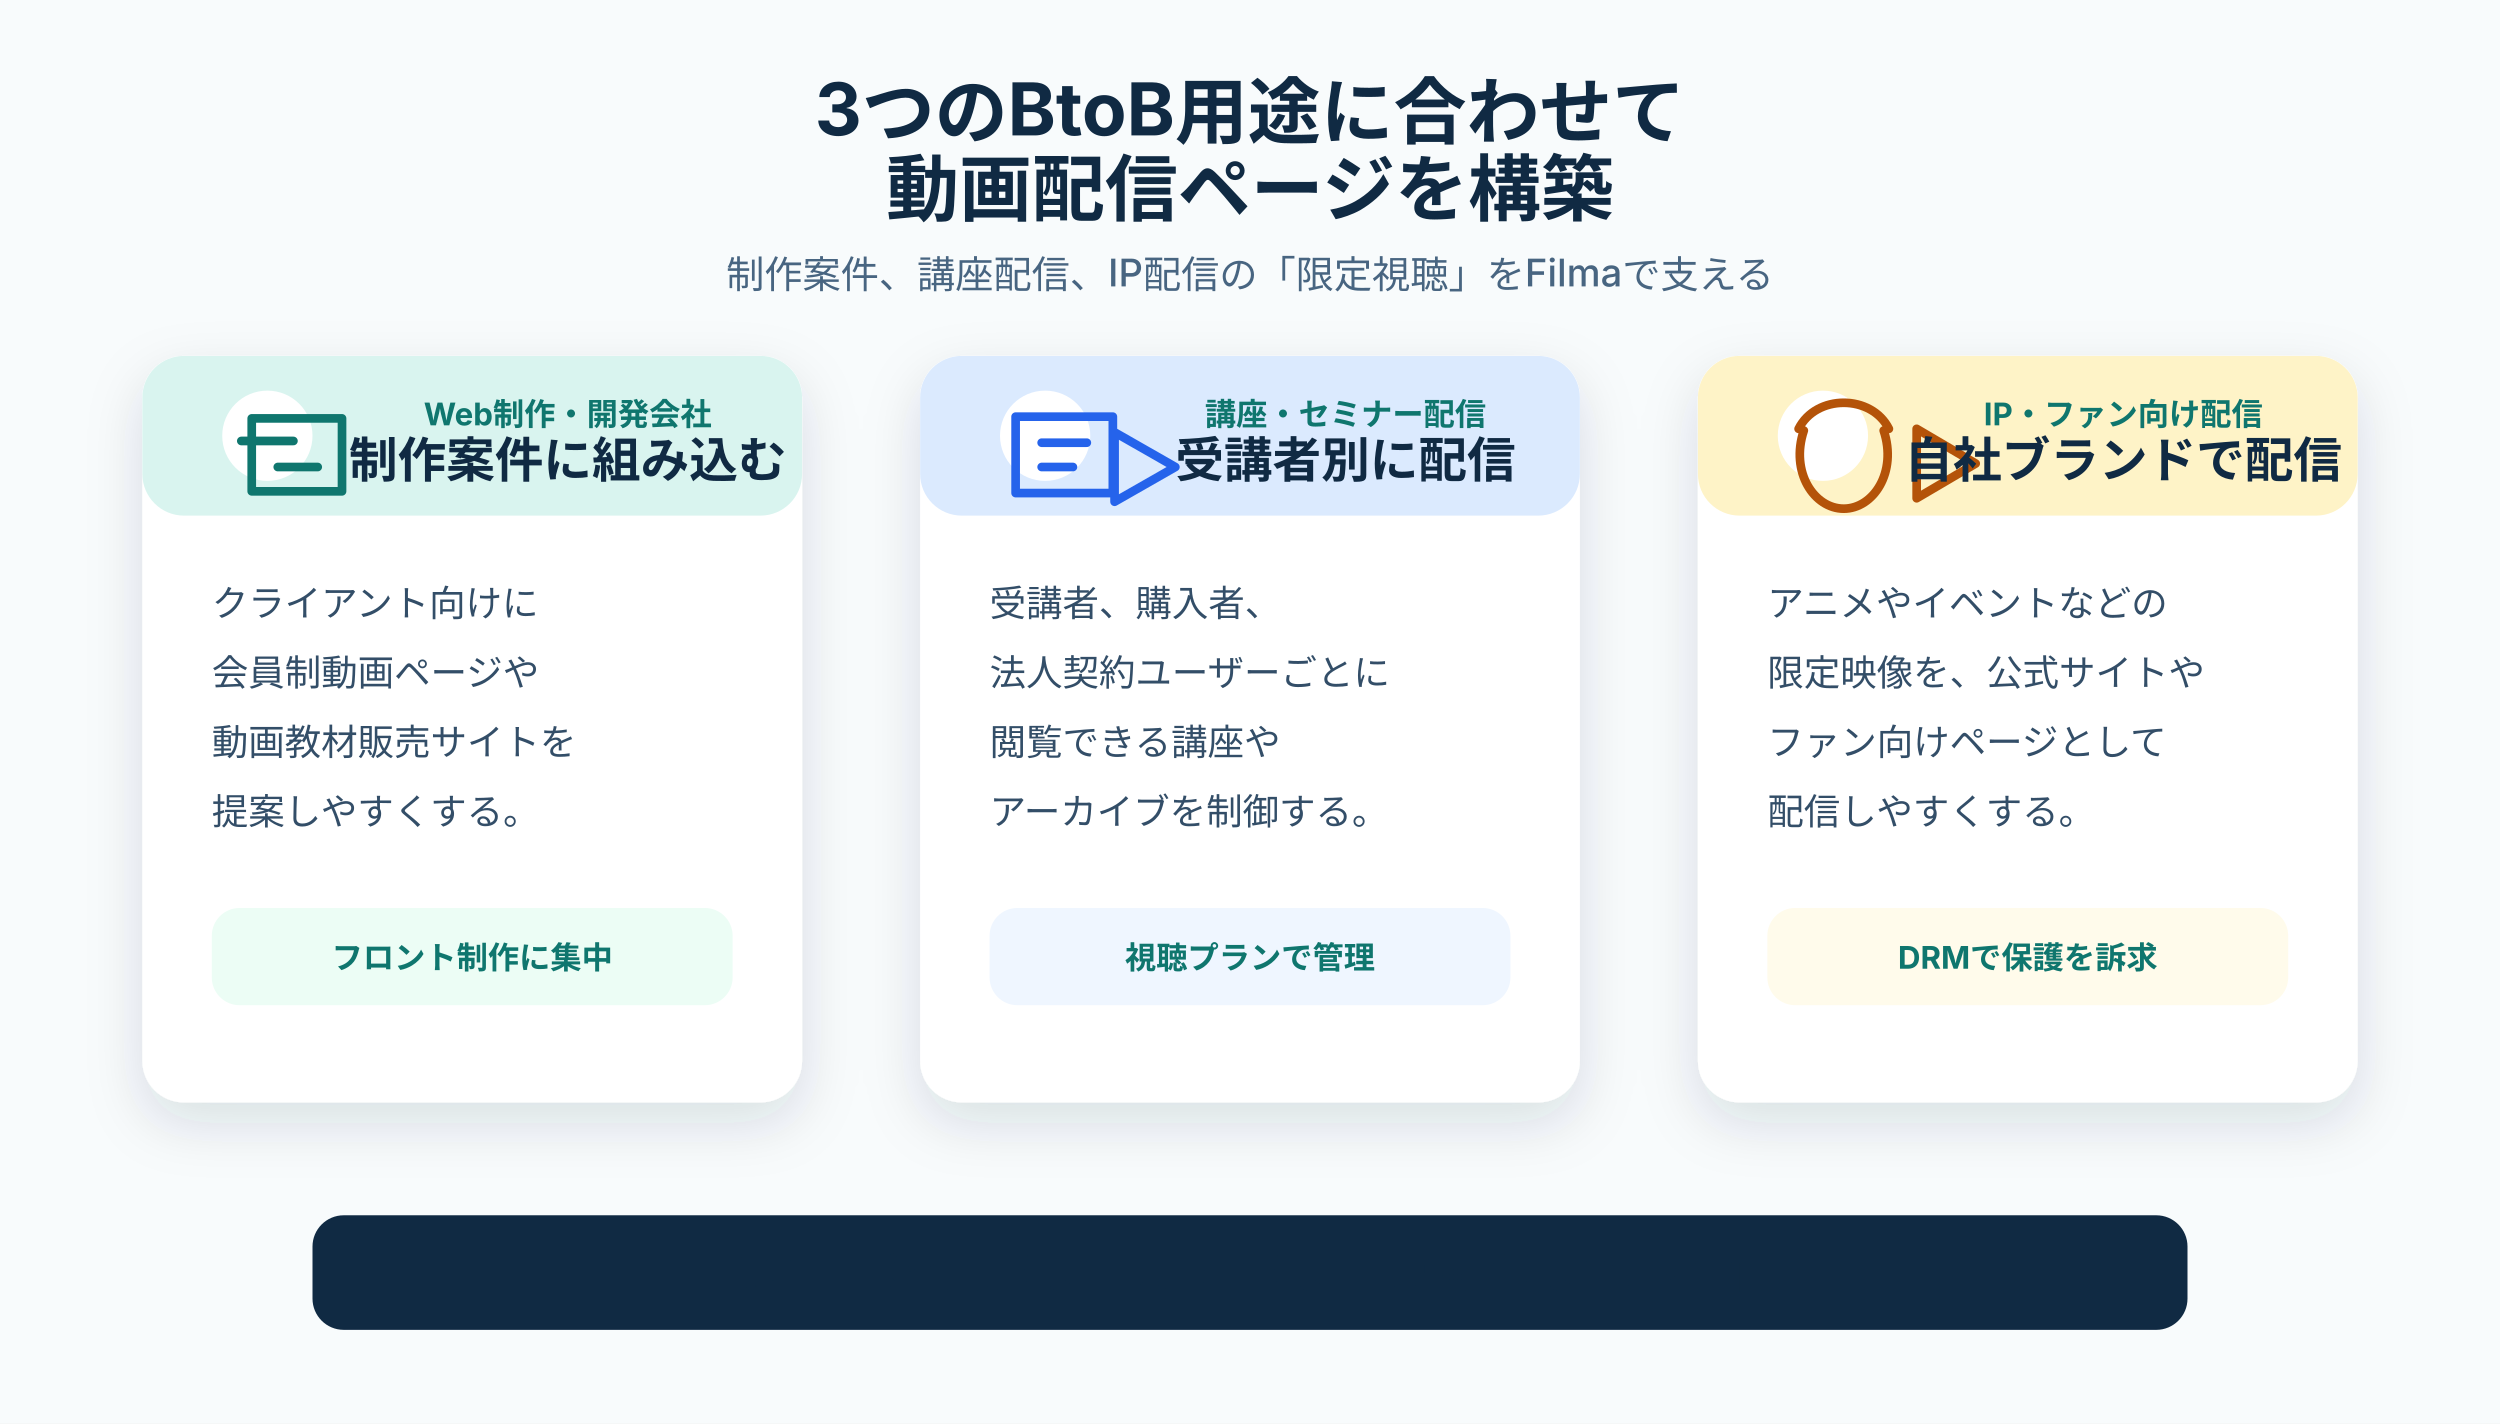
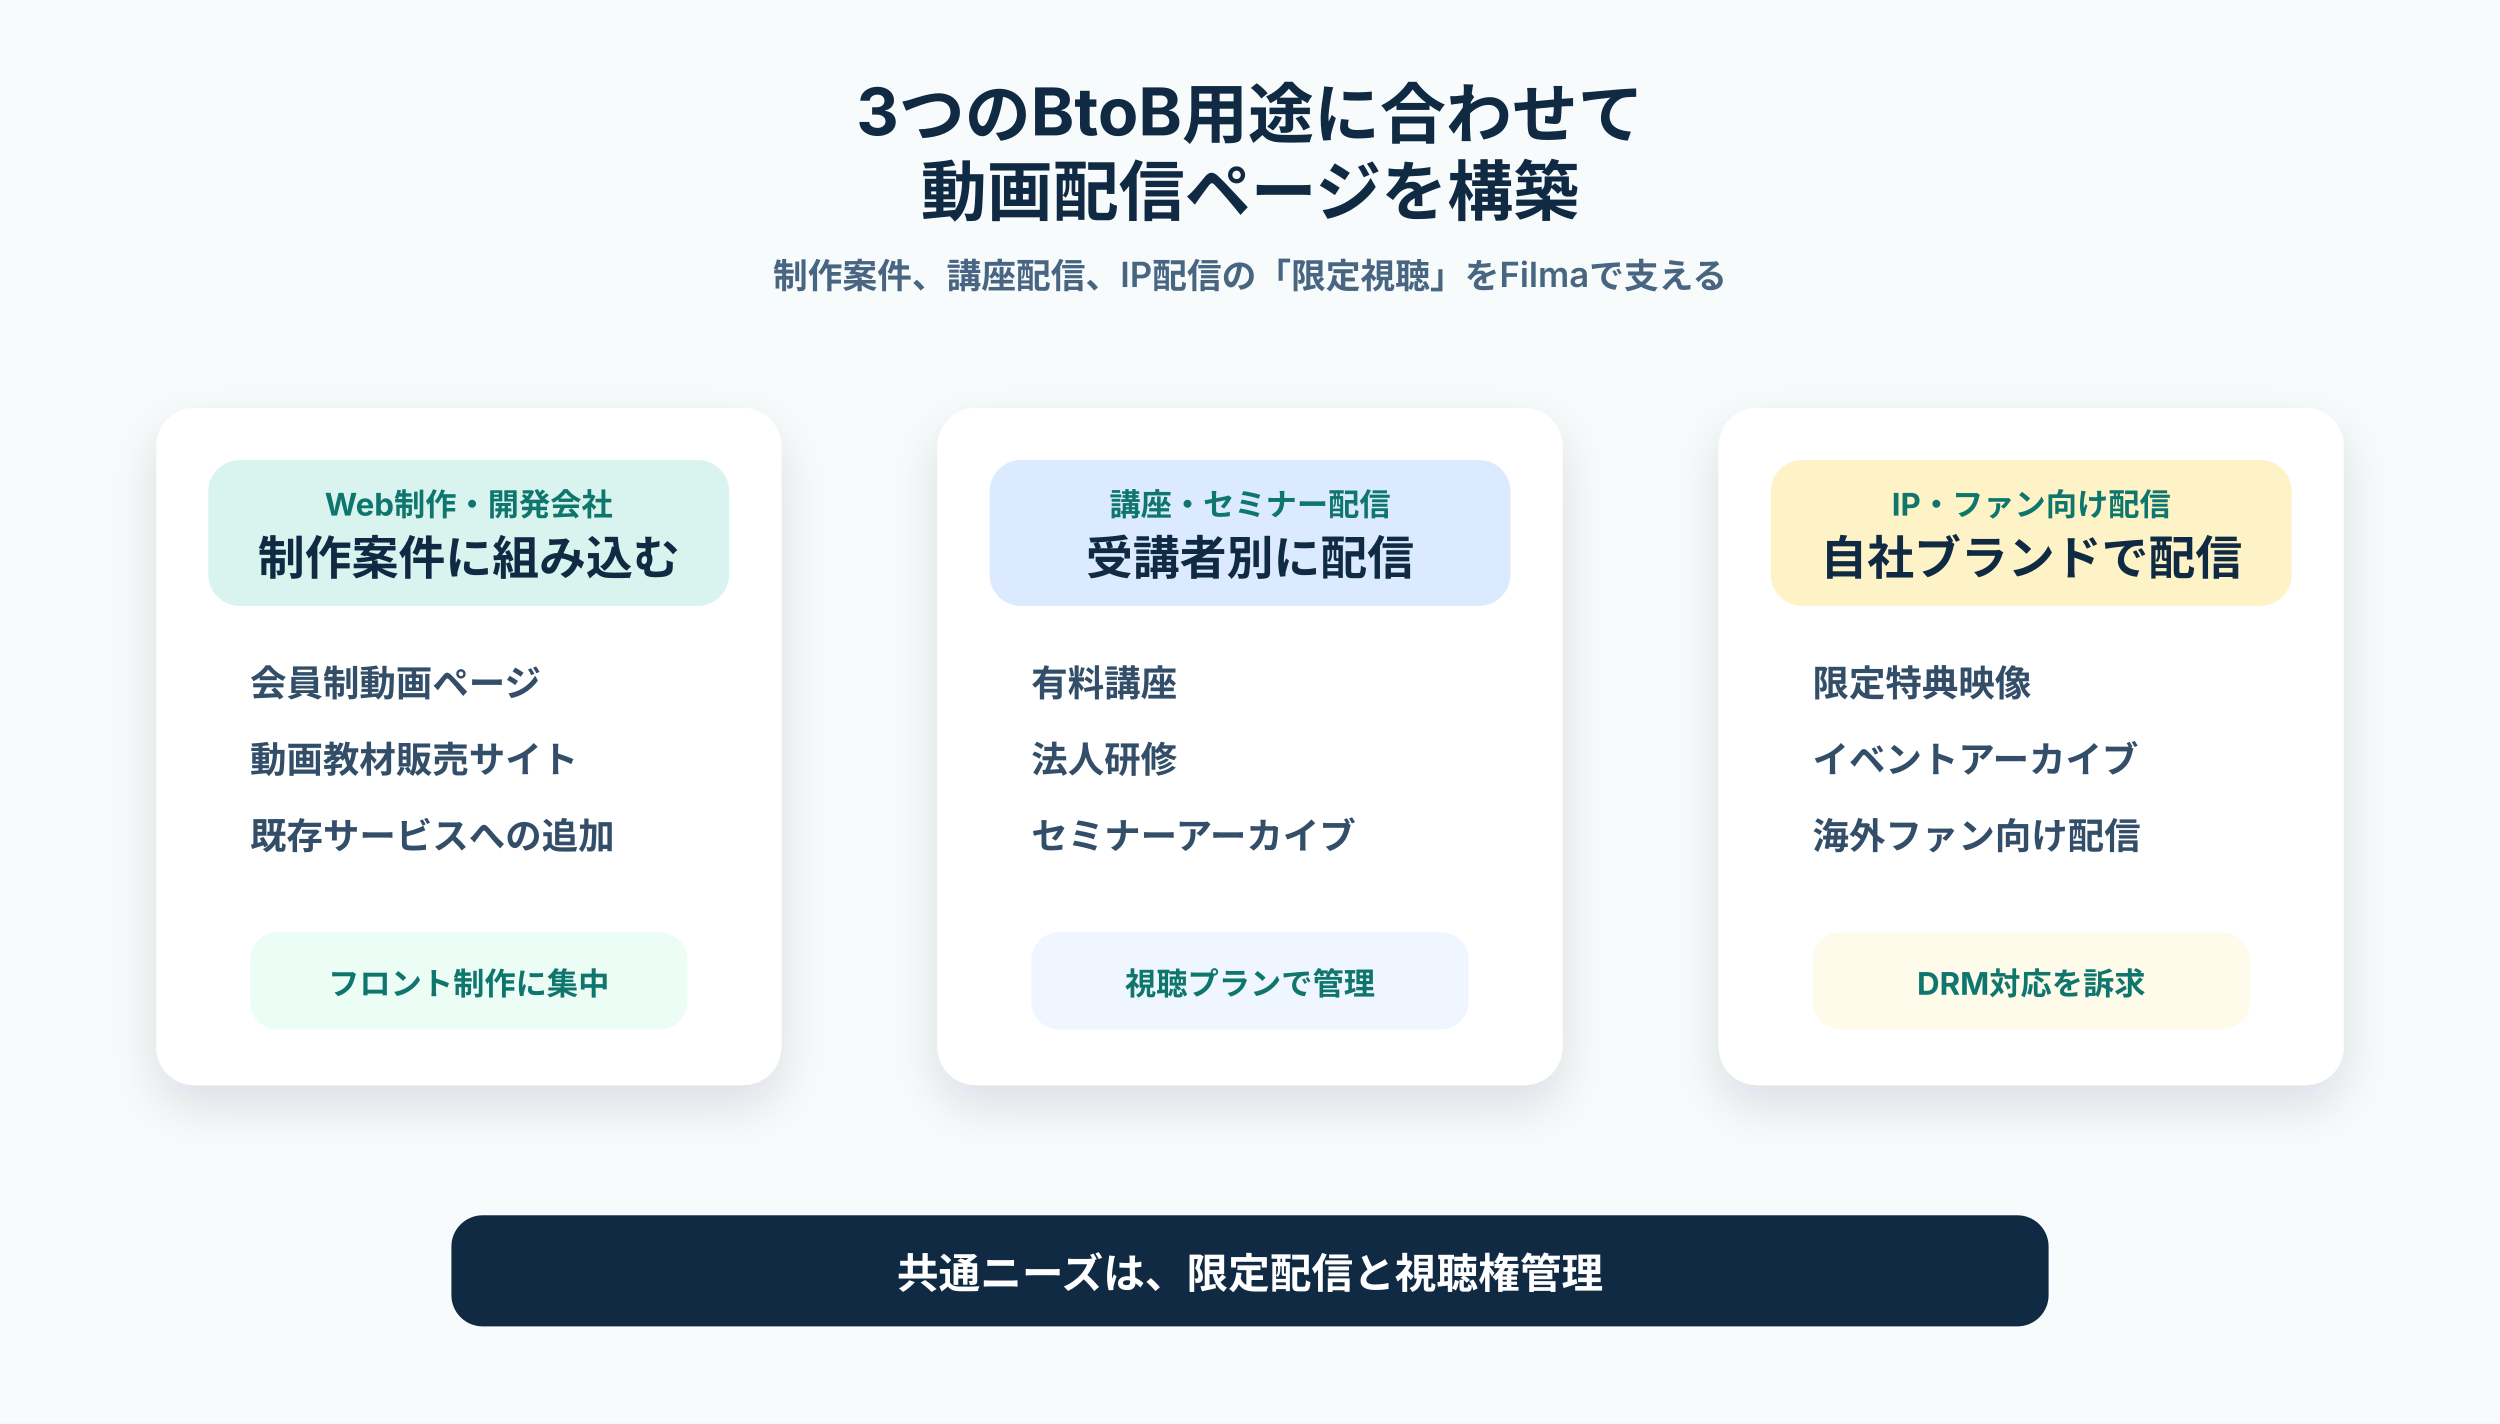
<svg xmlns="http://www.w3.org/2000/svg" width="1440" height="820" viewBox="0 0 1440 820" role="img" aria-labelledby="title desc">
  <defs>
-     <filter id="shadow" x="-20%" y="-20%" width="140%" height="140%">
-       <feDropShadow dx="0" dy="12" stdDeviation="16" flood-color="#12313f" flood-opacity="0.13" />
+     <filter id="shadow" x="-16%" y="-16%" width="132%" height="132%">
+       <feDropShadow dx="0" dy="12" stdDeviation="14" flood-color="#0f2537" flood-opacity="0.12" />
    </filter>
    <style>
-       .title { font: 700 42px -apple-system, BlinkMacSystemFont, "Segoe UI", sans-serif; fill: #102a43; }
-       .subtitle { font: 500 22px -apple-system, BlinkMacSystemFont, "Segoe UI", sans-serif; fill: #486581; }
-       .card-title { font: 700 28px -apple-system, BlinkMacSystemFont, "Segoe UI", sans-serif; fill: #102a43; }
-       .body { font: 500 21px -apple-system, BlinkMacSystemFont, "Segoe UI", sans-serif; fill: #334e68; }
-       .label { font: 700 18px -apple-system, BlinkMacSystemFont, "Segoe UI", sans-serif; fill: #0f766e; }
-       .footer { font: 700 24px -apple-system, BlinkMacSystemFont, "Segoe UI", sans-serif; fill: #102a43; }
+       .h1{font:700 38px -apple-system,BlinkMacSystemFont,"Segoe UI",sans-serif;fill:#102a43}
+       .lead{font:600 20px -apple-system,BlinkMacSystemFont,"Segoe UI",sans-serif;fill:#486581}
+       .kicker{font:700 18px -apple-system,BlinkMacSystemFont,"Segoe UI",sans-serif;fill:#0f766e}
+       .card{font:700 27px -apple-system,BlinkMacSystemFont,"Segoe UI",sans-serif;fill:#102a43}
+       .body{font:600 21px -apple-system,BlinkMacSystemFont,"Segoe UI",sans-serif;fill:#334e68}
+       .note{font:700 24px -apple-system,BlinkMacSystemFont,"Segoe UI",sans-serif;fill:#fff}
    </style>
  </defs>
  <rect width="1440" height="820" fill="#f8fbfc" />
-   <text x="720" y="78" text-anchor="middle" class="title">3つのBtoB用途に合わせて</text>
-   <text x="720" y="124" text-anchor="middle" class="title">動画配信ページを構築</text>
-   <text x="720" y="166" text-anchor="middle" class="subtitle">制作案件、講座配信、IP配信の「限定視聴」をFilmaで支える</text>
+   <text x="720" y="78" text-anchor="middle" class="h1">3つのBtoB用途に合わせて</text>
+   <text x="720" y="124" text-anchor="middle" class="h1">動画配信ページを構築</text>
+   <text x="720" y="166" text-anchor="middle" class="lead">制作案件、講座配信、IP配信の「限定視聴」をFilmaで支える</text>
  <g filter="url(#shadow)">
-     <rect x="82" y="205" width="380" height="430" rx="24" fill="#ffffff" />
-     <rect x="530" y="205" width="380" height="430" rx="24" fill="#ffffff" />
-     <rect x="978" y="205" width="380" height="430" rx="24" fill="#ffffff" />
+     <rect x="90" y="235" width="360" height="390" rx="22" fill="#ffffff" />
+     <rect x="540" y="235" width="360" height="390" rx="22" fill="#ffffff" />
+     <rect x="990" y="235" width="360" height="390" rx="22" fill="#ffffff" />
  </g>
-   <g transform="translate(82 205)">
-     <rect width="380" height="92" rx="24" fill="#d9f4ef" />
-     <circle cx="72" cy="46" r="26" fill="#ffffff" />
-     <path d="M57 49h30M63 36h52v42H63zM78 64h23" fill="none" stroke="#0f766e" stroke-width="5" stroke-linecap="round" stroke-linejoin="round" />
-     <text x="245" y="40" text-anchor="middle" class="label">Web制作・開発会社</text>
-     <text x="245" y="70" text-anchor="middle" class="card-title">制作案件に組み込む</text>
-     <text x="40" y="150" class="body">クライアント向けに</text>
-     <text x="40" y="190" class="body">会員制動画ページや</text>
-     <text x="40" y="230" class="body">動画教材販売サイトを</text>
-     <text x="40" y="270" class="body">提案しやすくする。</text>
-     <rect x="40" y="318" width="300" height="56" rx="16" fill="#ecfdf5" />
-     <text x="190" y="353" text-anchor="middle" class="label">フロント制作に集中</text>
+   <g transform="translate(90 235)">
+     <rect x="30" y="30" width="300" height="84" rx="18" fill="#d9f4ef" />
+     <text x="180" y="62" text-anchor="middle" class="kicker">Web制作・開発会社</text>
+     <text x="180" y="96" text-anchor="middle" class="card">制作案件に組み込む</text>
+     <text x="54" y="166" class="body">会員制動画ページ</text>
+     <text x="54" y="210" class="body">動画教材販売サイト</text>
+     <text x="54" y="254" class="body">既存サービスへの追加</text>
+     <rect x="54" y="302" width="252" height="56" rx="16" fill="#ecfdf5" />
+     <text x="180" y="338" text-anchor="middle" class="kicker">フロント制作に集中</text>
  </g>
-   <g transform="translate(530 205)">
-     <rect width="380" height="92" rx="24" fill="#dbeafe" />
-     <circle cx="72" cy="46" r="26" fill="#ffffff" />
-     <path d="M55 35h56v44H55zM70 50h26M70 64h18M112 44l35 20l-35 20z" fill="none" stroke="#2563eb" stroke-width="5" stroke-linecap="round" stroke-linejoin="round" />
-     <text x="245" y="40" text-anchor="middle" class="label">講座・セミナー配信</text>
-     <text x="245" y="70" text-anchor="middle" class="card-title">受講者別に配信</text>
-     <text x="40" y="150" class="body">受講者、購入者、</text>
-     <text x="40" y="190" class="body">法人契約ユーザーごとに</text>
-     <text x="40" y="230" class="body">閲覧できる講座や</text>
-     <text x="40" y="270" class="body">アーカイブを制御する。</text>
-     <rect x="40" y="318" width="300" height="56" rx="16" fill="#eff6ff" />
-     <text x="190" y="353" text-anchor="middle" class="label">視聴プランで管理</text>
+   <g transform="translate(540 235)">
+     <rect x="30" y="30" width="300" height="84" rx="18" fill="#dbeafe" />
+     <text x="180" y="62" text-anchor="middle" class="kicker">講座・セミナー配信</text>
+     <text x="180" y="96" text-anchor="middle" class="card">受講者別に配信</text>
+     <text x="54" y="166" class="body">有料講座</text>
+     <text x="54" y="210" class="body">法人研修</text>
+     <text x="54" y="254" class="body">セミナーアーカイブ</text>
+     <rect x="54" y="302" width="252" height="56" rx="16" fill="#eff6ff" />
+     <text x="180" y="338" text-anchor="middle" class="kicker">視聴プランで管理</text>
  </g>
-   <g transform="translate(978 205)">
-     <rect width="380" height="92" rx="24" fill="#fef3c7" />
-     <circle cx="72" cy="46" r="26" fill="#ffffff" />
-     <path d="M58 42c10-20 42-20 52 0M61 43c-8 24 6 45 23 45s31-21 23-45M126 42l34 20l-34 20z" fill="none" stroke="#b45309" stroke-width="5" stroke-linecap="round" stroke-linejoin="round" />
-     <text x="245" y="40" text-anchor="middle" class="label">IP・ファン向け配信</text>
-     <text x="245" y="70" text-anchor="middle" class="card-title">自社ブランドで配信</text>
-     <text x="40" y="150" class="body">アニメやイベントなどの</text>
-     <text x="40" y="190" class="body">限定映像を、公式サイトや</text>
-     <text x="40" y="230" class="body">ファン向けページとして</text>
-     <text x="40" y="270" class="body">配信しやすくする。</text>
-     <rect x="40" y="318" width="300" height="56" rx="16" fill="#fffbeb" />
-     <text x="190" y="353" text-anchor="middle" class="label">DRMで保護を訴求</text>
+   <g transform="translate(990 235)">
+     <rect x="30" y="30" width="300" height="84" rx="18" fill="#fef3c7" />
+     <text x="180" y="62" text-anchor="middle" class="kicker">IP・ファン向け配信</text>
+     <text x="180" y="96" text-anchor="middle" class="card">自社ブランドで配信</text>
+     <text x="54" y="166" class="body">限定特典映像</text>
+     <text x="54" y="210" class="body">イベントアーカイブ</text>
+     <text x="54" y="254" class="body">海外ファン向け配信</text>
+     <rect x="54" y="302" width="252" height="56" rx="16" fill="#fffbeb" />
+     <text x="180" y="338" text-anchor="middle" class="kicker">DRM対応を訴求</text>
  </g>
-   <rect x="180" y="700" width="1080" height="66" rx="18" fill="#102a43" />
-   <text x="720" y="742" text-anchor="middle" class="footer" fill="#ffffff">共通ニーズ: 会員限定・購入者限定・受講者限定の動画配信</text>
+   <rect x="260" y="700" width="920" height="64" rx="18" fill="#102a43" />
+   <text x="720" y="742" text-anchor="middle" class="note">共通ニーズは、限定配信と視聴権管理</text>
</svg>
